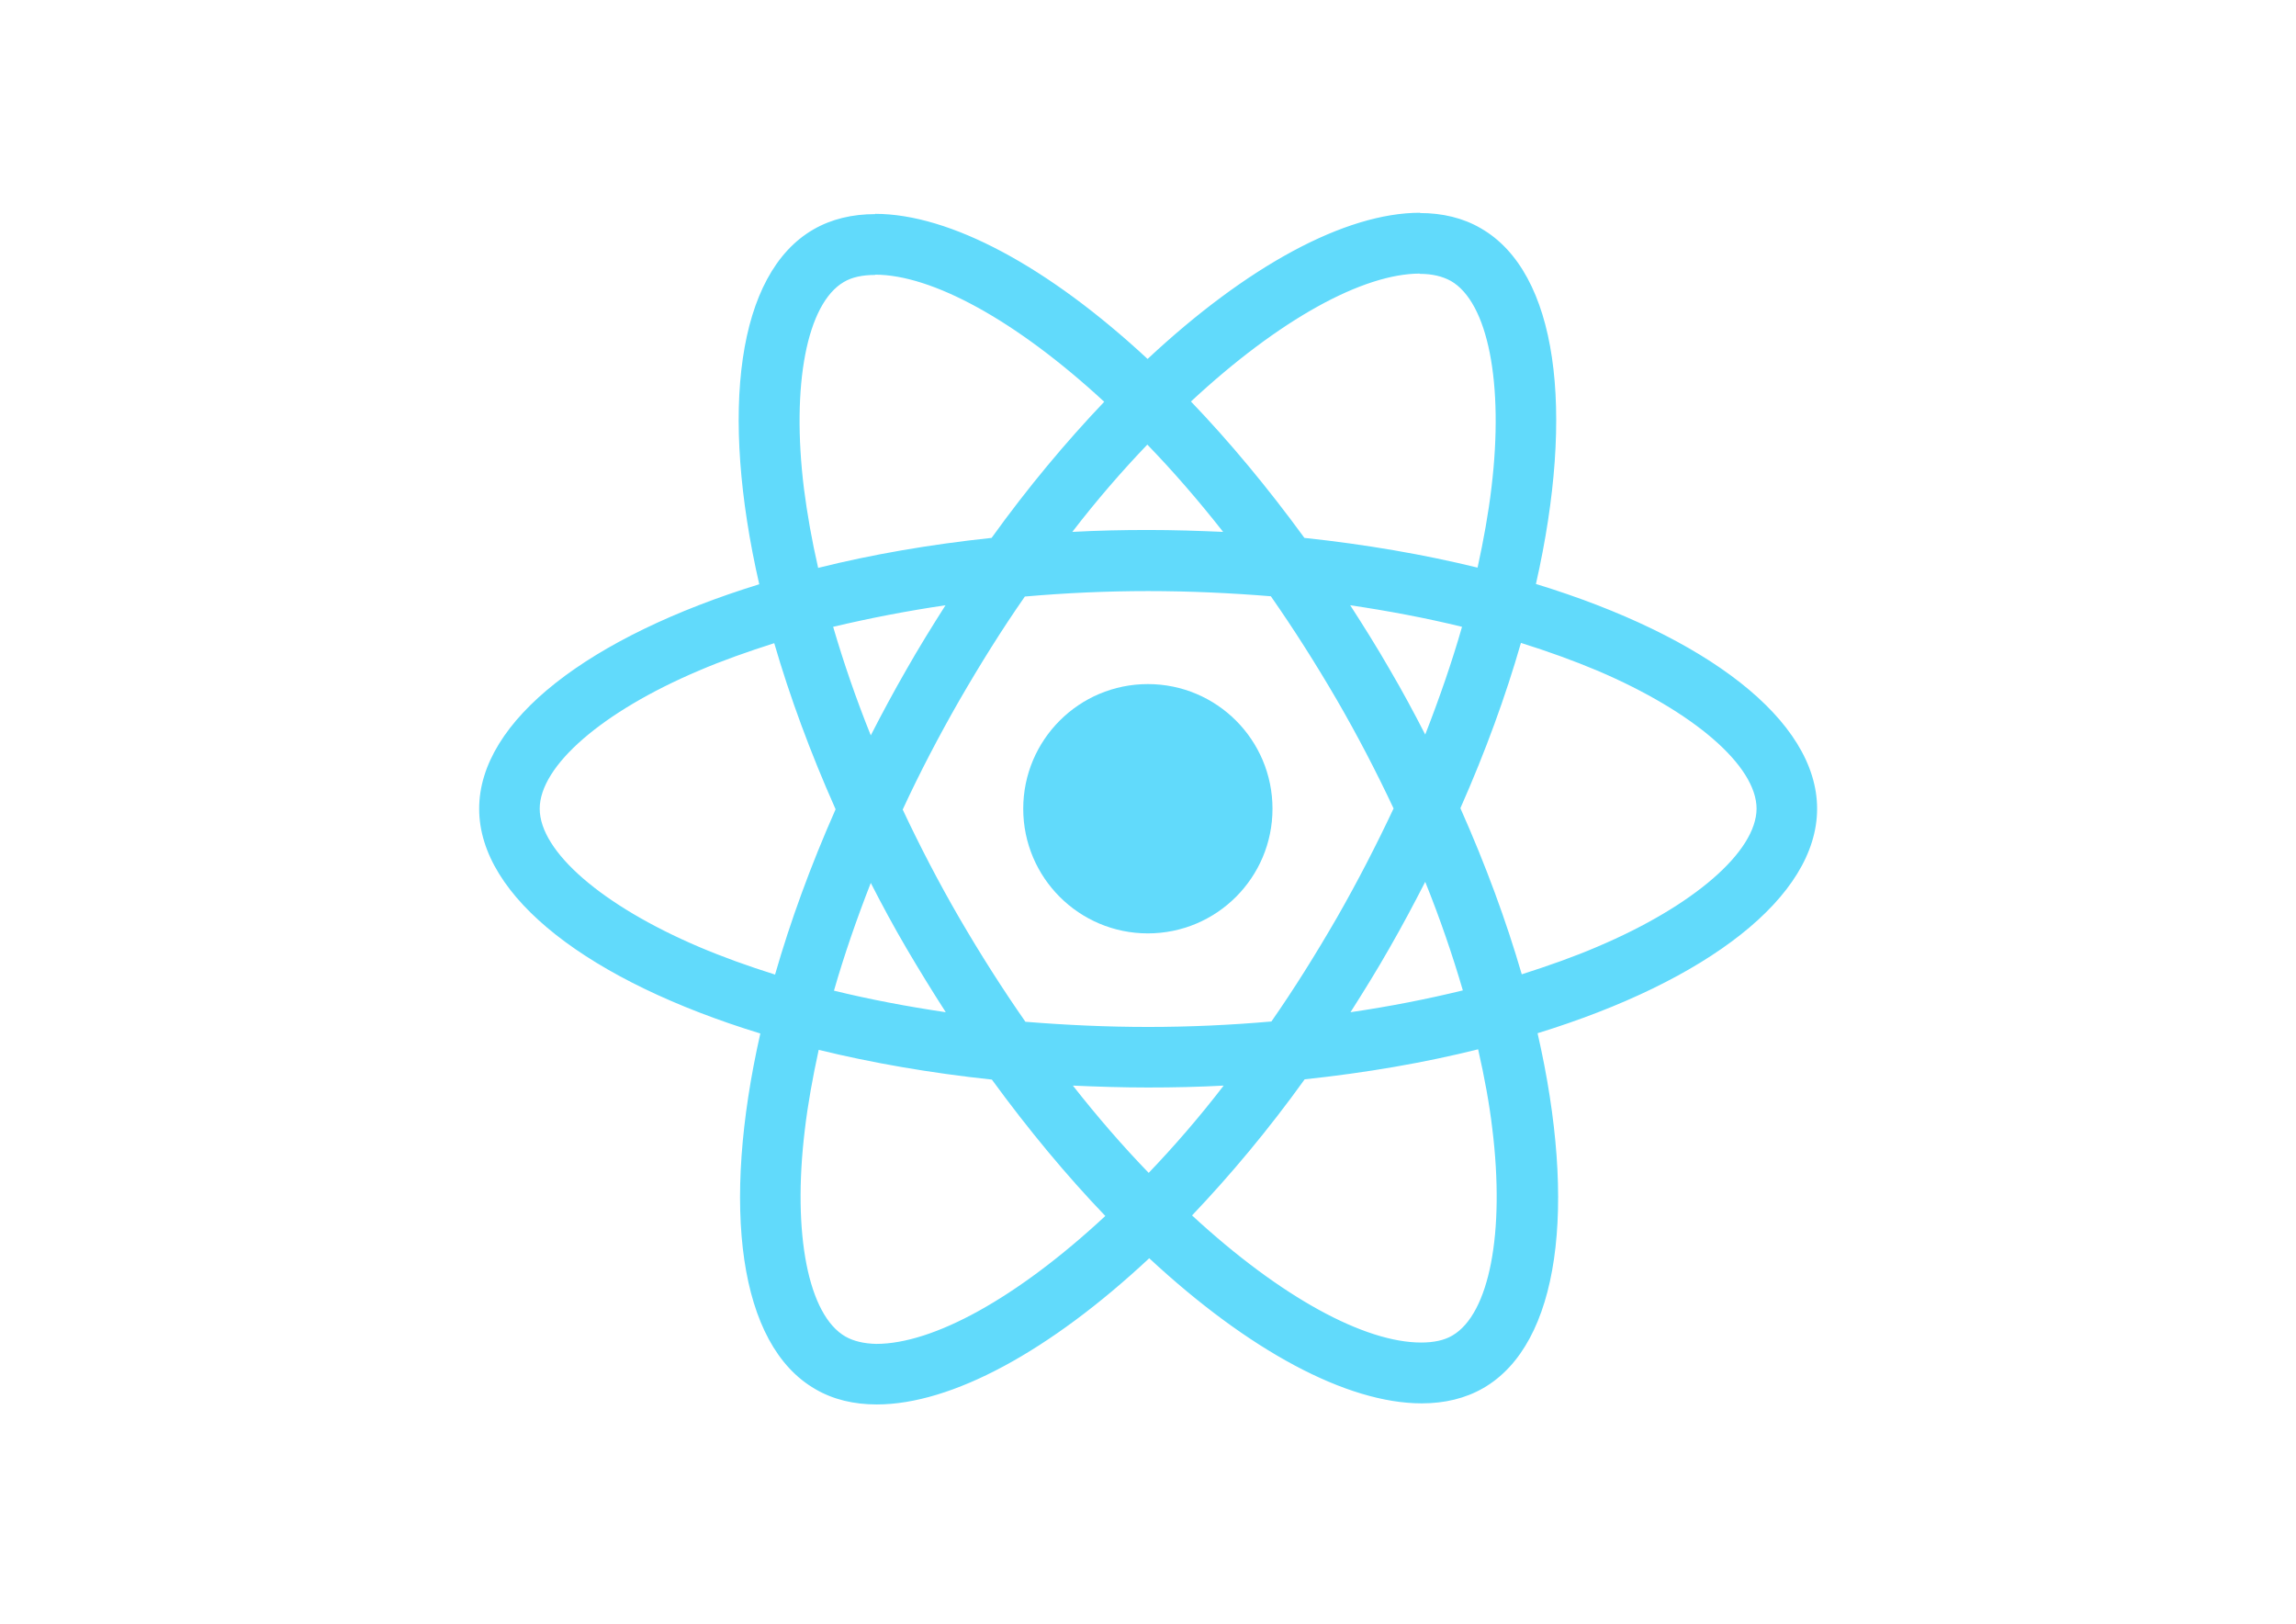
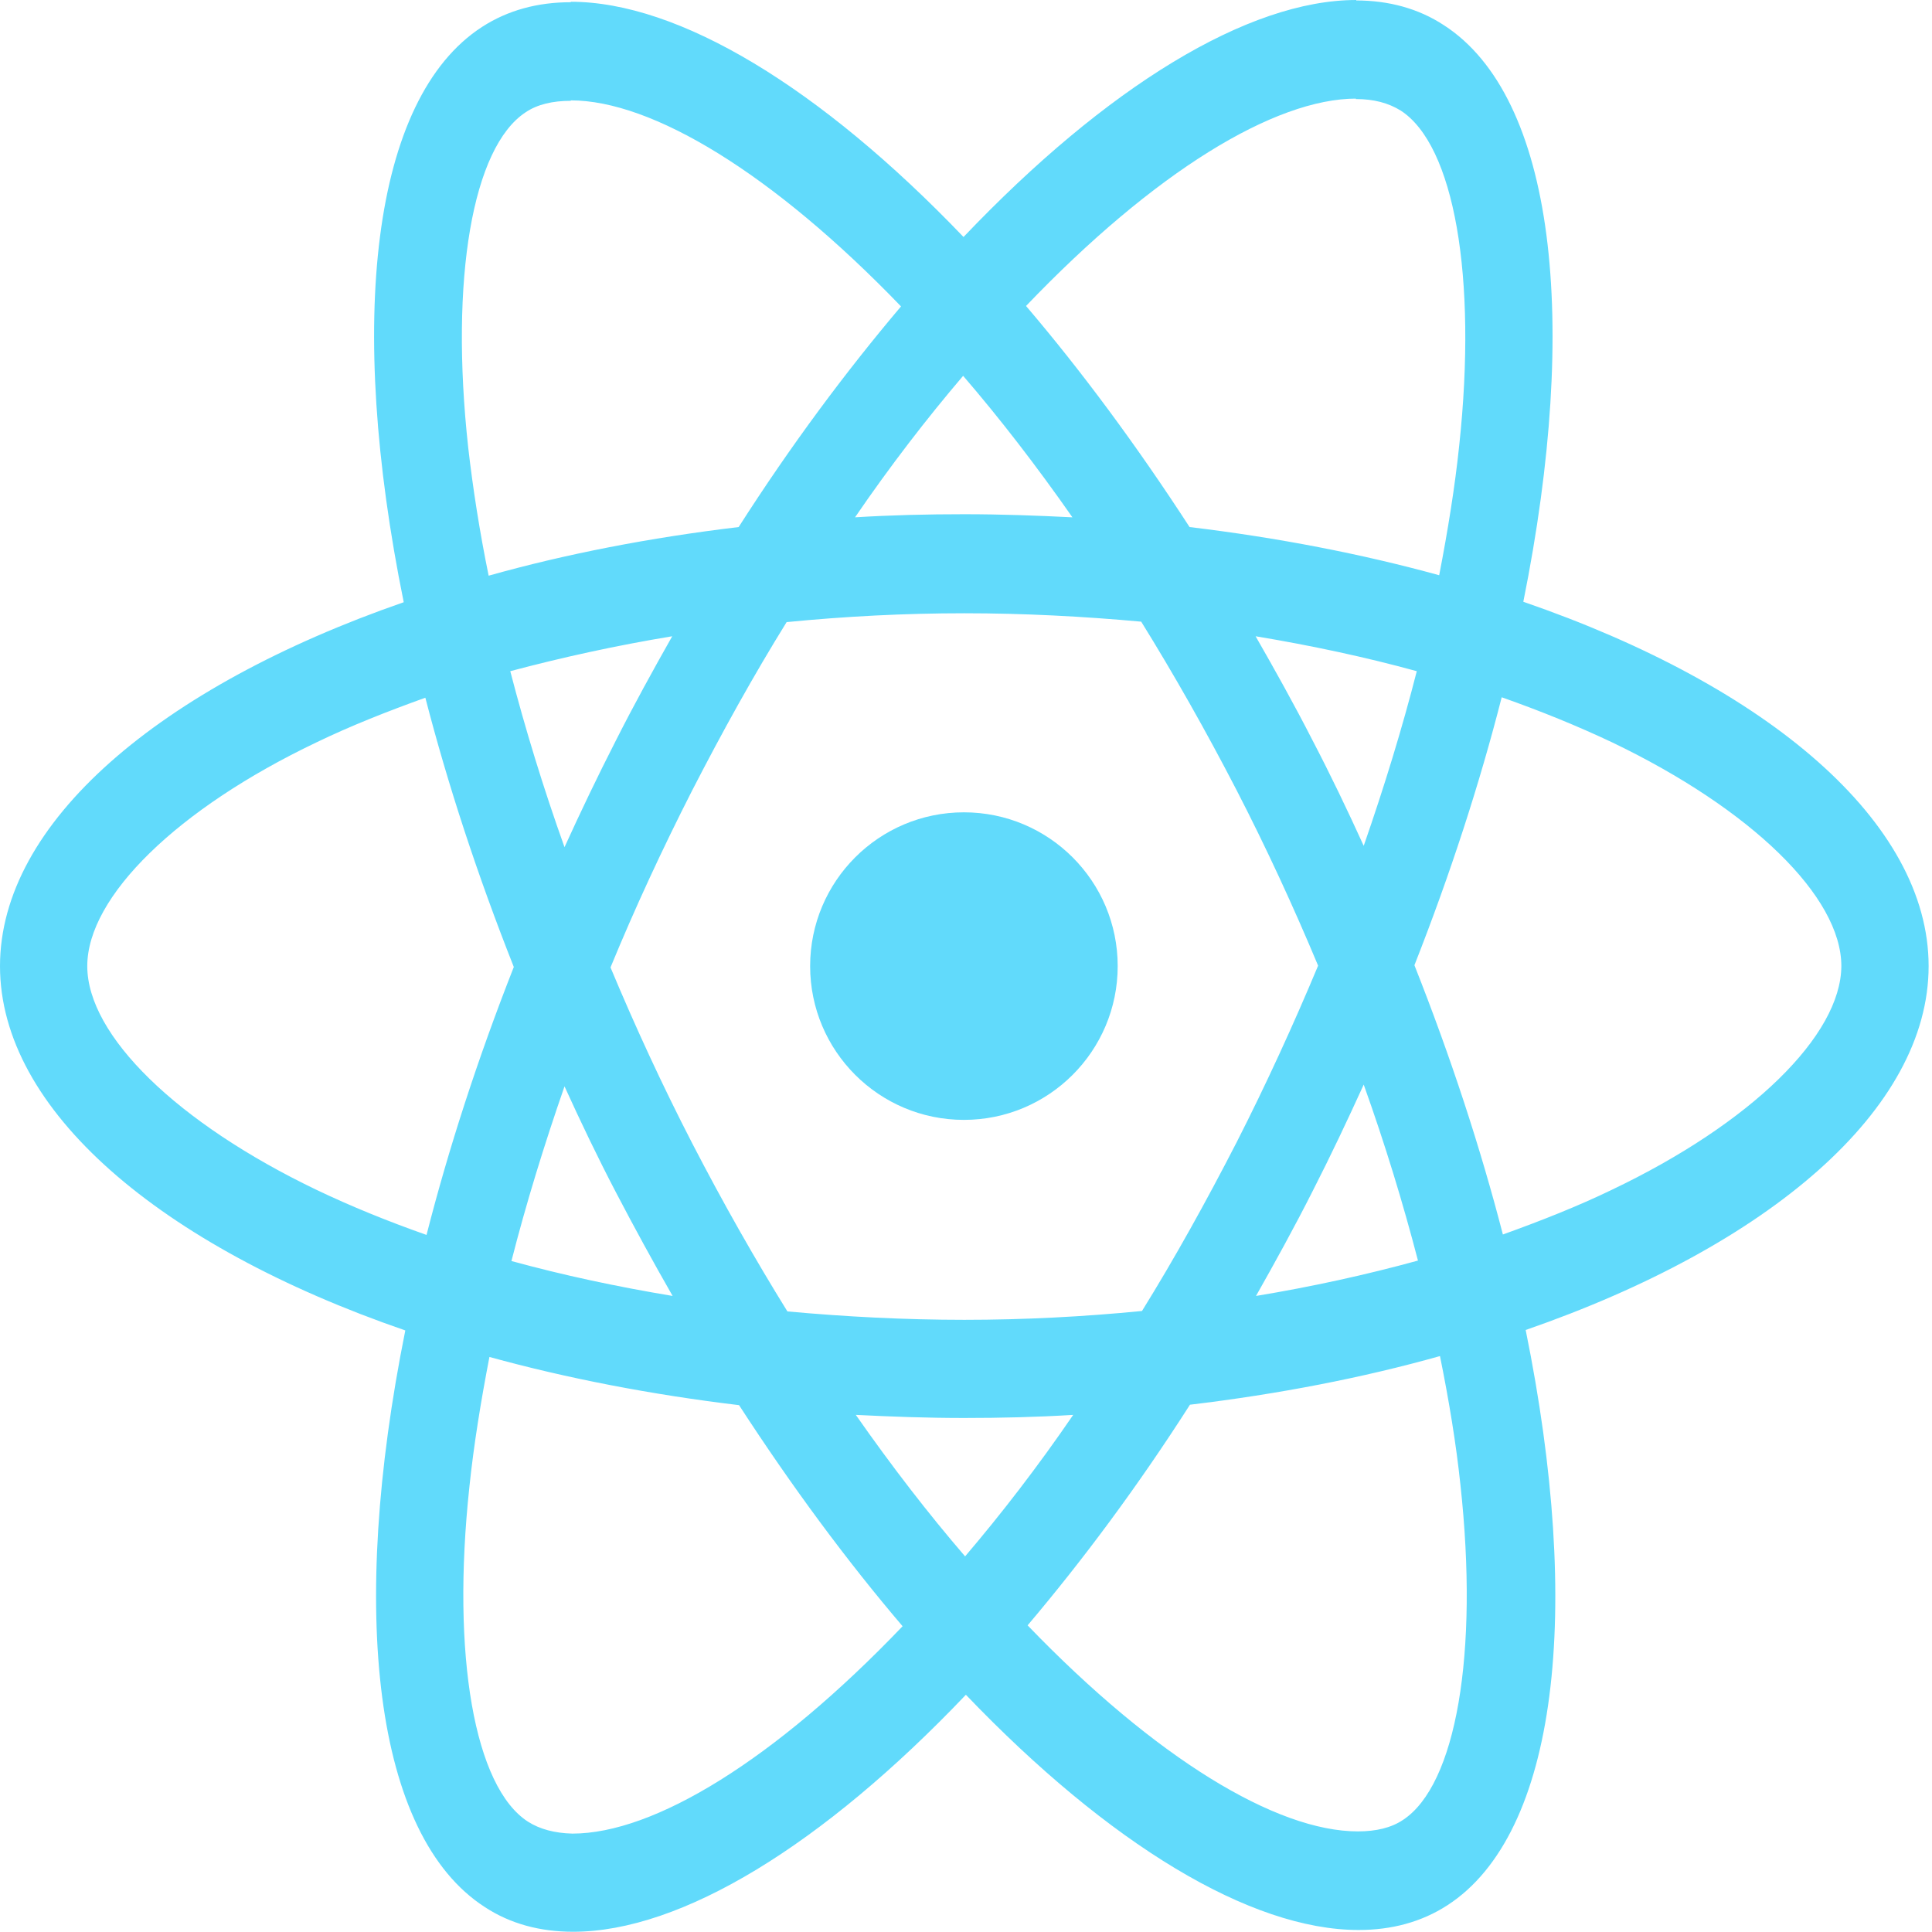
- <svg xmlns="http://www.w3.org/2000/svg" viewBox="0 0 841.9 595.3">
-   <g>
-     <path fill="#61DAFB" d="M666.3,296.5c0-32.5-40.7-63.3-103.1-82.4c14.4-63.6,8-114.2-20.2-130.4c-6.5-3.8-14.1-5.6-22.4-5.6v22.3   c4.6,0,8.3,0.9,11.4,2.6c13.6,7.8,19.5,37.5,14.9,75.7c-1.1,9.4-2.9,19.3-5.1,29.4c-19.6-4.8-41-8.5-63.5-10.9   c-13.5-18.5-27.5-35.3-41.6-50c32.6-30.3,63.2-46.9,84-46.9l0-22.3c0,0,0,0,0,0c-27.5,0-63.5,19.6-99.9,53.6   c-36.4-33.8-72.4-53.2-99.9-53.2v22.3c20.7,0,51.4,16.5,84,46.6c-14,14.7-28,31.4-41.3,49.9c-22.6,2.4-44,6.1-63.6,11   c-2.3-10-4-19.7-5.2-29c-4.7-38.2,1.1-67.9,14.6-75.8c3-1.8,6.9-2.6,11.5-2.6l0-22.3c0,0,0,0,0,0c-8.4,0-16,1.8-22.6,5.6   c-28.1,16.2-34.4,66.7-19.9,130.1c-62.2,19.2-102.7,49.9-102.7,82.3c0,32.5,40.7,63.3,103.1,82.4c-14.4,63.6-8,114.2,20.2,130.4   c6.5,3.8,14.1,5.6,22.5,5.6c27.5,0,63.5-19.6,99.9-53.6c36.4,33.8,72.4,53.2,99.9,53.2c8.4,0,16-1.8,22.6-5.6   c28.1-16.2,34.4-66.7,19.9-130.1C625.8,359.7,666.3,328.9,666.3,296.5z M536.1,229.8c-3.7,12.9-8.3,26.2-13.5,39.5   c-4.1-8-8.4-16-13.1-24c-4.6-8-9.5-15.8-14.4-23.4C509.3,224,523,226.6,536.1,229.8z M490.3,336.3c-7.8,13.5-15.8,26.3-24.1,38.2   c-14.9,1.3-30,2-45.2,2c-15.1,0-30.2-0.7-45-1.9c-8.3-11.9-16.4-24.6-24.2-38c-7.6-13.1-14.5-26.4-20.8-39.8   c6.2-13.4,13.2-26.8,20.7-39.9c7.8-13.5,15.8-26.3,24.1-38.2c14.9-1.3,30-2,45.2-2c15.1,0,30.2,0.7,45,1.9   c8.3,11.9,16.4,24.6,24.2,38c7.6,13.1,14.5,26.4,20.8,39.8C504.7,309.8,497.8,323.2,490.3,336.3z M522.6,323.3   c5.4,13.4,10,26.8,13.8,39.8c-13.1,3.2-26.9,5.9-41.2,8c4.9-7.7,9.8-15.6,14.4-23.7C514.2,339.4,518.5,331.3,522.6,323.3z    M421.2,430c-9.3-9.6-18.6-20.3-27.8-32c9,0.4,18.2,0.7,27.5,0.7c9.4,0,18.7-0.2,27.8-0.7C439.7,409.7,430.4,420.4,421.2,430z    M346.8,371.1c-14.2-2.1-27.9-4.7-41-7.9c3.7-12.9,8.3-26.2,13.5-39.5c4.1,8,8.4,16,13.1,24C337.1,355.7,341.9,363.5,346.8,371.1z    M420.7,163c9.3,9.6,18.6,20.3,27.8,32c-9-0.4-18.2-0.7-27.5-0.7c-9.4,0-18.7,0.2-27.8,0.7C402.2,183.3,411.5,172.6,420.7,163z    M346.7,221.9c-4.9,7.7-9.8,15.6-14.4,23.7c-4.6,8-8.9,16-13,24c-5.4-13.4-10-26.8-13.8-39.8C318.6,226.7,332.4,224,346.7,221.9z    M256.2,347.1c-35.4-15.1-58.3-34.9-58.3-50.6c0-15.7,22.9-35.6,58.3-50.6c8.6-3.7,18-7,27.7-10.1c5.7,19.6,13.2,40,22.5,60.9   c-9.2,20.8-16.6,41.1-22.2,60.6C274.3,354.2,264.9,350.8,256.2,347.1z M310,490c-13.6-7.8-19.5-37.5-14.9-75.7   c1.1-9.4,2.9-19.3,5.1-29.4c19.6,4.8,41,8.5,63.5,10.9c13.5,18.5,27.5,35.3,41.6,50c-32.6,30.3-63.2,46.9-84,46.9   C316.8,492.6,313,491.7,310,490z M547.2,413.8c4.7,38.2-1.1,67.9-14.6,75.8c-3,1.8-6.9,2.6-11.5,2.6c-20.7,0-51.4-16.5-84-46.6   c14-14.7,28-31.4,41.3-49.9c22.6-2.4,44-6.1,63.6-11C544.3,394.8,546.1,404.5,547.2,413.8z M585.7,347.1c-8.6,3.7-18,7-27.7,10.1   c-5.7-19.6-13.2-40-22.5-60.9c9.2-20.8,16.6-41.1,22.2-60.6c9.9,3.1,19.3,6.5,28.1,10.2c35.4,15.1,58.3,34.9,58.3,50.6   C644,312.2,621.1,332.1,585.7,347.1z" />
-     <polygon fill="#61DAFB" points="320.8,78.4 320.8,78.4 320.8,78.4  " />
-     <circle fill="#61DAFB" cx="420.9" cy="296.5" r="45.7" />
-     <polygon fill="#61DAFB" points="520.5,78.1 520.5,78.1 520.5,78.1  " />
-   </g>
+ <svg xmlns="http://www.w3.org/2000/svg" viewBox="0 0 800 800">
+   <path d="m798.6,400.042c0,-59.503 -66.252,-115.893 -167.826,-150.862c23.44,-116.442 13.022,-209.083 -32.882,-238.743c-10.581,-6.957 -22.952,-10.253 -36.463,-10.253l0,40.828c7.488,0 13.511,1.648 18.557,4.76c22.138,14.281 31.742,68.657 24.254,138.596c-1.791,17.21 -4.721,35.335 -8.302,53.827c-31.905,-8.788 -66.74,-15.562 -103.365,-19.956c-21.975,-33.871 -44.765,-64.629 -67.717,-91.543c53.066,-55.475 102.877,-85.867 136.735,-85.867l0,-40.828c0,0 0,0 0,0c-44.765,0 -103.365,35.885 -162.617,98.134c-59.252,-61.883 -117.853,-97.401 -162.617,-97.401l0,40.828c33.695,0 83.669,30.209 136.735,85.318c-22.789,26.914 -45.578,57.489 -67.228,91.36c-36.788,4.394 -71.623,11.168 -103.528,20.139c-3.744,-18.309 -6.511,-36.068 -8.465,-53.095c-7.651,-69.939 1.791,-124.315 23.766,-138.779c4.883,-3.296 11.232,-4.76 18.72,-4.76l0,-40.828c0,0 0,0 0,0c-13.674,0 -26.045,3.296 -36.788,10.253c-45.741,29.66 -55.996,122.118 -32.393,238.194c-101.249,35.152 -167.175,91.36 -167.175,150.679c0,59.503 66.252,115.893 167.826,150.862c-23.44,116.442 -13.022,209.083 32.882,238.743c10.581,6.957 22.952,10.253 36.626,10.253c44.765,0 103.365,-35.885 162.617,-98.134c59.252,61.883 117.853,97.401 162.617,97.401c13.674,0 26.045,-3.295 36.788,-10.253c45.741,-29.66 55.996,-122.118 32.393,-238.194c100.924,-34.969 166.85,-91.36 166.85,-150.679zm-211.94,-122.118c-6.023,23.618 -13.511,47.968 -21.975,72.319c-6.674,-14.647 -13.674,-29.294 -21.324,-43.94c-7.488,-14.647 -15.464,-28.928 -23.44,-42.842c23.115,3.845 45.416,8.605 66.74,14.464zm-74.553,194.986c-12.697,24.717 -25.719,48.151 -39.23,69.939c-24.254,2.38 -48.834,3.662 -73.577,3.662c-24.58,0 -49.16,-1.282 -73.251,-3.479c-13.511,-21.787 -26.696,-45.039 -39.393,-69.572c-12.371,-23.984 -23.603,-48.335 -33.858,-72.868c10.092,-24.533 21.487,-49.067 33.695,-73.051c12.697,-24.717 25.719,-48.151 39.23,-69.939c24.254,-2.38 48.834,-3.662 73.577,-3.662c24.58,0 49.16,1.282 73.251,3.479c13.511,21.787 26.696,45.039 39.393,69.572c12.371,23.984 23.603,48.335 33.858,72.868c-10.255,24.533 -21.487,49.067 -33.695,73.051zm52.578,-23.801c8.79,24.533 16.278,49.067 22.464,72.868c-21.324,5.859 -43.788,10.802 -67.065,14.647c7.976,-14.098 15.952,-28.561 23.44,-43.391c7.488,-14.647 14.487,-29.477 21.161,-44.124zm-165.059,195.352c-15.139,-17.576 -30.277,-37.166 -45.253,-58.587c14.65,0.732 29.626,1.282 44.765,1.282c15.301,0 30.44,-0.366 45.253,-1.282c-14.65,21.421 -29.789,41.011 -44.765,58.587zm-121.109,-107.837c-23.115,-3.845 -45.416,-8.605 -66.74,-14.464c6.023,-23.618 13.511,-47.968 21.975,-72.319c6.674,14.647 13.673,29.294 21.324,43.94c7.651,14.647 15.464,28.928 23.44,42.842zm120.295,-381.001c15.139,17.576 30.277,37.166 45.253,58.587c-14.65,-0.732 -29.626,-1.282 -44.765,-1.282c-15.301,0 -30.44,0.366 -45.253,1.282c14.65,-21.421 29.789,-41.011 44.765,-58.587zm-120.457,107.837c-7.976,14.098 -15.952,28.561 -23.44,43.391c-7.488,14.647 -14.487,29.294 -21.161,43.94c-8.79,-24.533 -16.278,-49.067 -22.464,-72.868c21.324,-5.676 43.788,-10.619 67.065,-14.464zm-147.316,229.223c-57.624,-27.646 -94.901,-63.897 -94.901,-92.641c0,-28.744 37.277,-65.178 94.901,-92.641c13.999,-6.774 29.3,-12.816 45.09,-18.492c9.278,35.885 21.487,73.234 36.626,111.499c-14.976,38.082 -27.022,75.248 -36.137,110.95c-16.115,-5.676 -31.417,-11.901 -45.578,-18.675zm87.576,261.629c-22.138,-14.281 -31.742,-68.657 -24.254,-138.596c1.791,-17.21 4.721,-35.336 8.302,-53.827c31.905,8.788 66.74,15.562 103.365,19.956c21.975,33.871 44.765,64.629 67.717,91.543c-53.066,55.475 -102.877,85.867 -136.735,85.867c-7.325,-0.183 -13.511,-1.831 -18.394,-4.943zm386.115,-139.511c7.651,69.939 -1.791,124.315 -23.766,138.779c-4.883,3.296 -11.232,4.76 -18.72,4.76c-33.696,0 -83.669,-30.209 -136.735,-85.318c22.789,-26.914 45.579,-57.489 67.228,-91.36c36.788,-4.394 71.623,-11.168 103.528,-20.139c3.744,18.492 6.674,36.251 8.465,53.278zm62.67,-122.118c-13.999,6.774 -29.301,12.816 -45.09,18.492c-9.279,-35.885 -21.487,-73.234 -36.626,-111.499c14.976,-38.082 27.022,-75.248 36.137,-110.95c16.115,5.676 31.417,11.901 45.741,18.675c57.624,27.646 94.901,63.897 94.901,92.641c-0.163,28.744 -37.44,65.178 -95.064,92.641z" fill="#61DAFB" />
+   <circle r="63.676" cy="400.042" cx="399.137" fill="#61DAFB" />
</svg>
